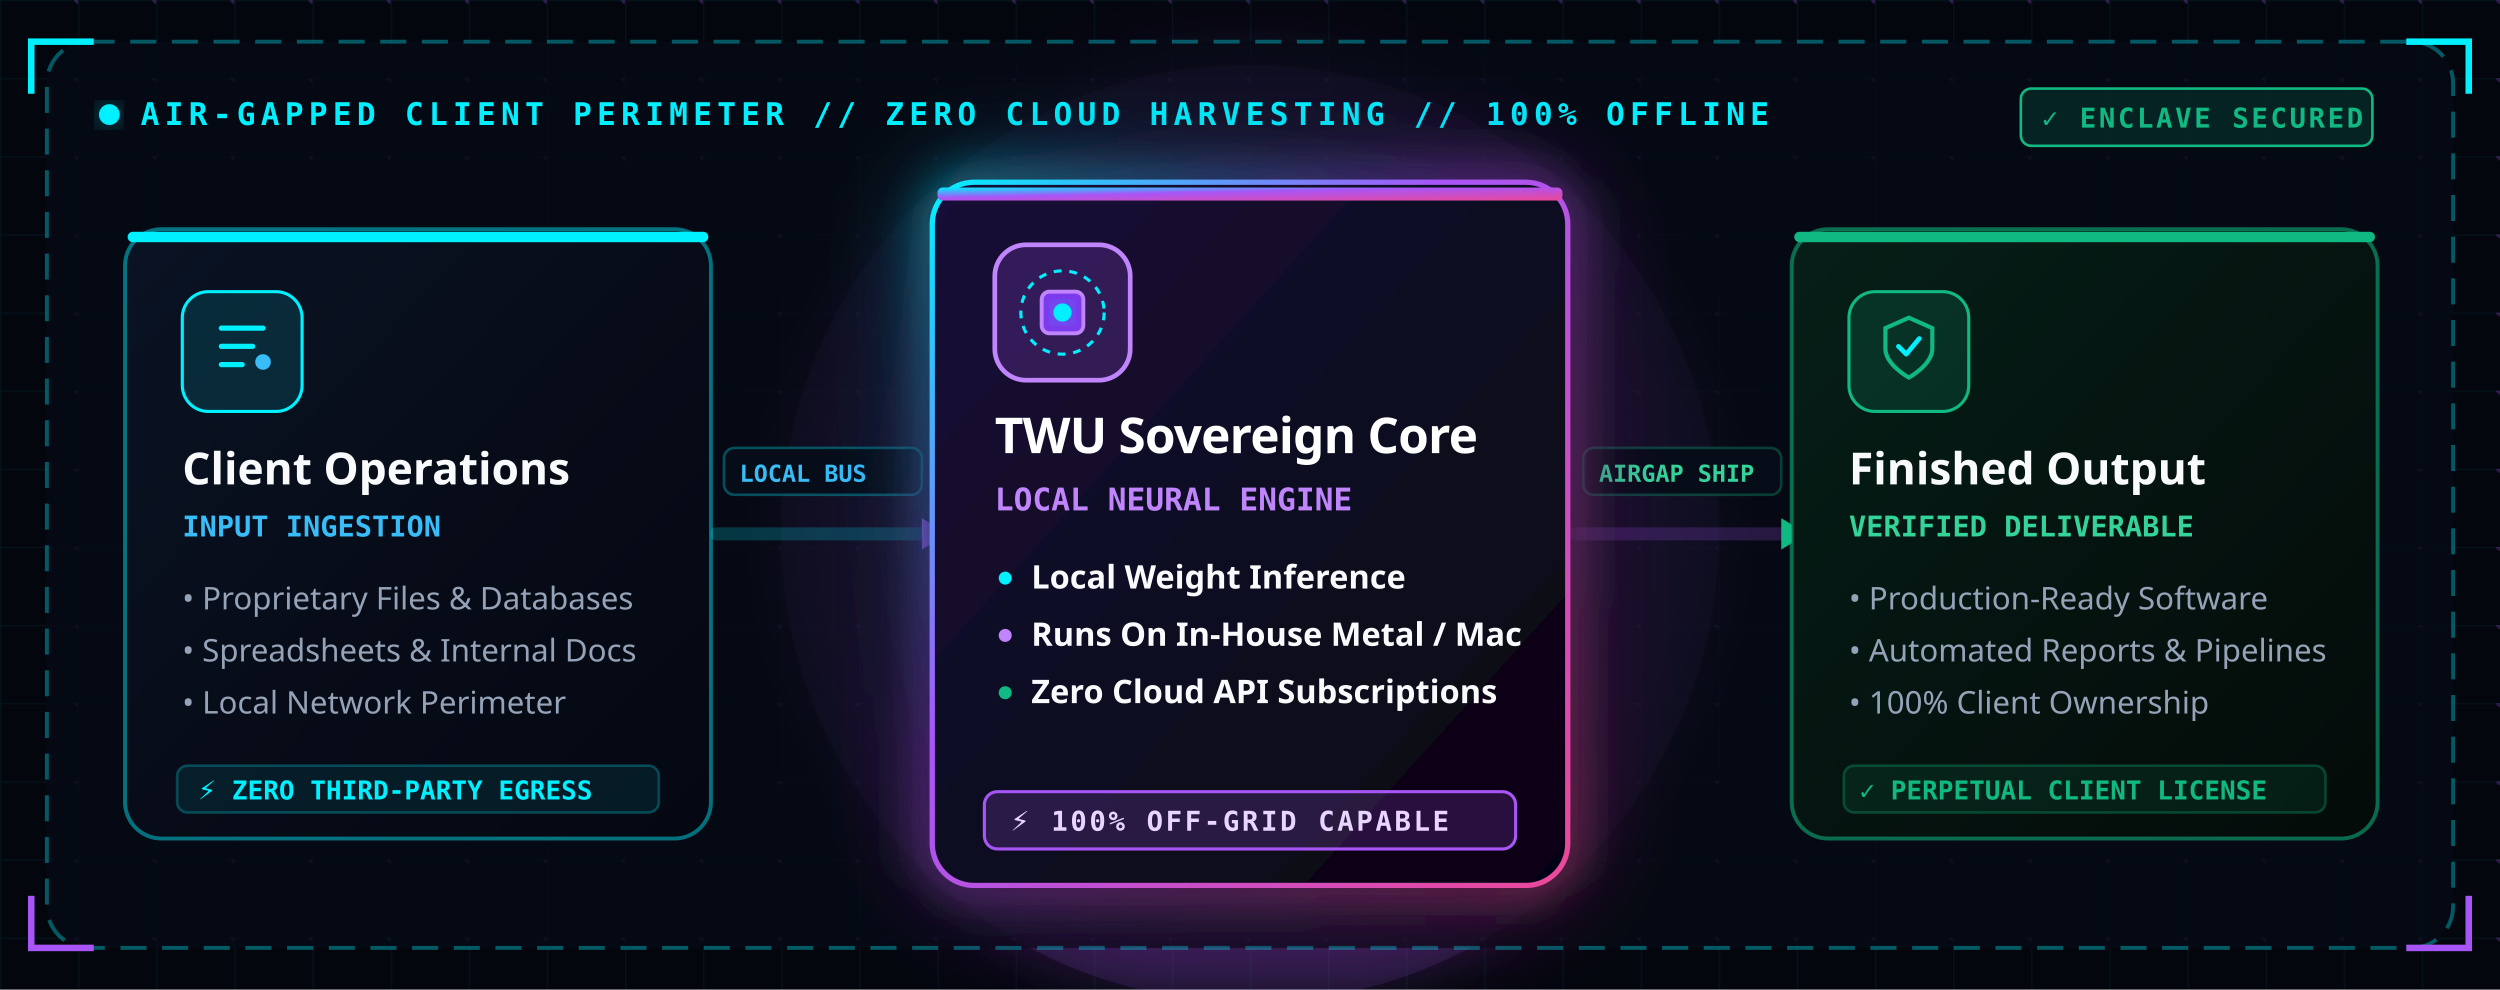
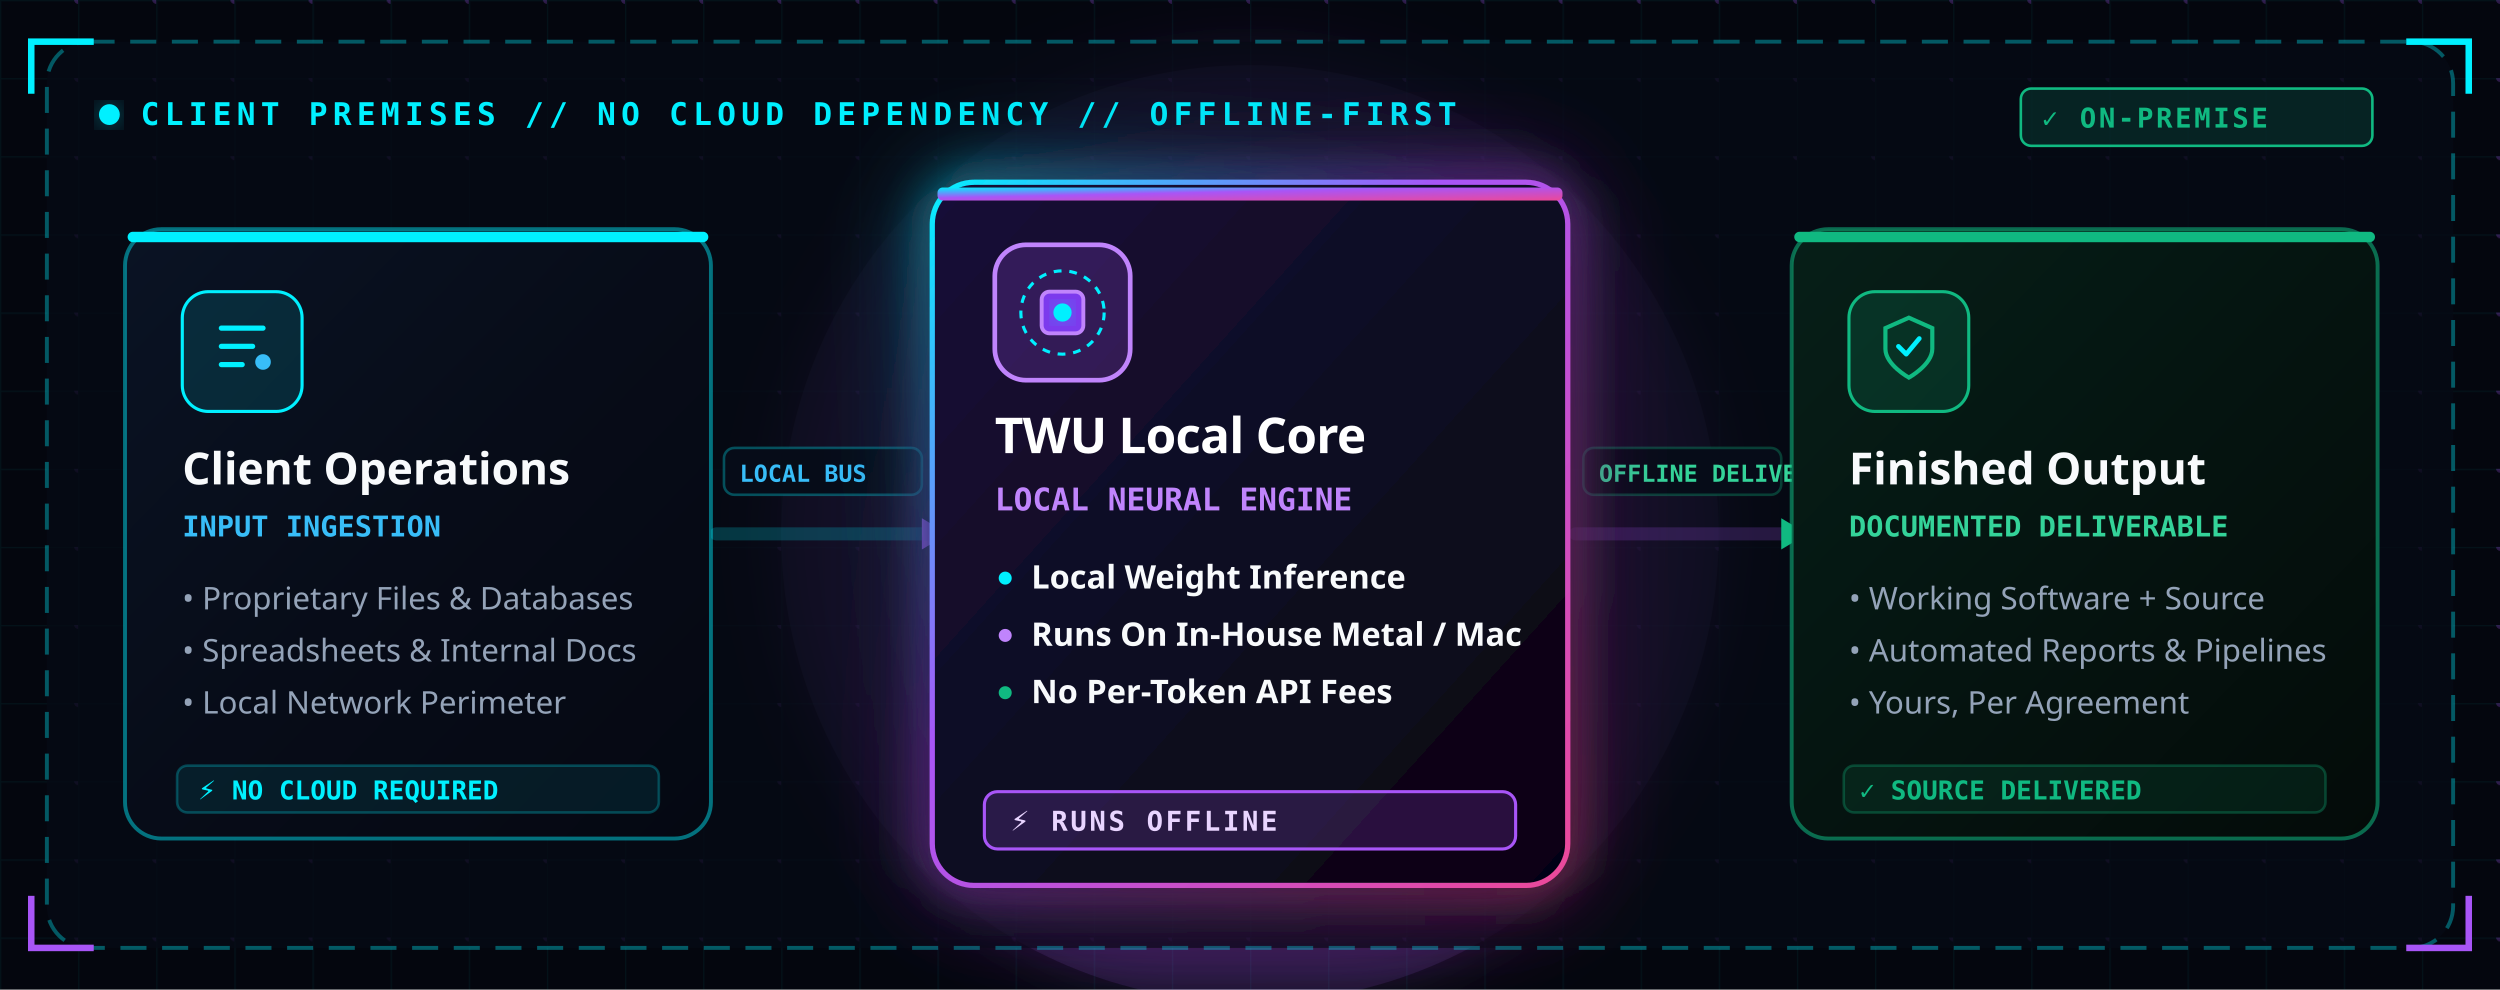
<svg xmlns="http://www.w3.org/2000/svg" viewBox="0 0 960 380" fill="none" class="architecture-svg">
  <defs>
    <pattern id="archGrid" width="30" height="30" patternUnits="userSpaceOnUse">
      <path d="M 30 0 L 0 0 0 30" fill="none" stroke="rgba(0, 240, 255, 0.05)" stroke-width="1" />
      <circle cx="30" cy="0" r="1.5" fill="rgba(168, 85, 247, 0.25)" />
    </pattern>
    <linearGradient id="clientCardGrad" x1="0%" y1="0%" x2="100%" y2="100%">
      <stop offset="0%" stop-color="#0a1324" />
      <stop offset="50%" stop-color="#070c18" />
      <stop offset="100%" stop-color="#050812" />
    </linearGradient>
    <linearGradient id="coreCardGrad" x1="0%" y1="0%" x2="100%" y2="100%">
      <stop offset="0%" stop-color="#190e38" />
      <stop offset="50%" stop-color="#0e0a22" />
      <stop offset="100%" stop-color="#060412" />
    </linearGradient>
    <linearGradient id="outputCardGrad" x1="0%" y1="0%" x2="100%" y2="100%">
      <stop offset="0%" stop-color="#061f18" />
      <stop offset="50%" stop-color="#051410" />
      <stop offset="100%" stop-color="#040b09" />
    </linearGradient>
    <linearGradient id="conduitIn" x1="0%" y1="0%" x2="100%" y2="0%">
      <stop offset="0%" stop-color="#00f0ff" />
      <stop offset="50%" stop-color="#38bdf8" />
      <stop offset="100%" stop-color="#a855f7" />
    </linearGradient>
    <linearGradient id="conduitOut" x1="0%" y1="0%" x2="100%" y2="0%">
      <stop offset="0%" stop-color="#a855f7" />
      <stop offset="50%" stop-color="#2dd4bf" />
      <stop offset="100%" stop-color="#10b981" />
    </linearGradient>
    <linearGradient id="borderCore" x1="0%" y1="0%" x2="100%" y2="100%">
      <stop offset="0%" stop-color="#00f0ff" />
      <stop offset="40%" stop-color="#a855f7" />
      <stop offset="100%" stop-color="#ec4899" />
    </linearGradient>
    <filter id="neonGlowViolet" x="-20%" y="-20%" width="140%" height="140%">
      <feGaussianBlur stdDeviation="8" result="blur1" />
      <feGaussianBlur stdDeviation="16" result="blur2" />
      <feMerge>
        <feMergeNode in="blur2" />
        <feMergeNode in="blur1" />
        <feMergeNode in="SourceGraphic" />
      </feMerge>
    </filter>
    <filter id="neonGlowCyan" x="-20%" y="-20%" width="140%" height="140%">
      <feGaussianBlur stdDeviation="6" result="blur" />
      <feMerge>
        <feMergeNode in="blur" />
        <feMergeNode in="SourceGraphic" />
      </feMerge>
    </filter>
  </defs>
  <style>
    .flow-dash {
      stroke-dasharray: 8 8;
      animation: flowAnim 1.6s linear infinite;
    }
    @keyframes flowAnim {
      from { stroke-dashoffset: 32; }
      to { stroke-dashoffset: 0; }
    }
    .pulse-glow {
      animation: pulseAnim 3s ease-in-out infinite alternate;
    }
    @keyframes pulseAnim {
      0% { opacity: 0.55; }
      100% { opacity: 1; filter: drop-shadow(0 0 12px rgba(168, 85, 247, 0.7)); }
    }
  </style>
  <rect width="960" height="380" fill="#04060e" />
  <rect width="960" height="380" fill="url(#archGrid)" />
  <circle cx="480" cy="205" r="180" fill="rgba(168, 85, 247, 0.12)" filter="url(#neonGlowViolet)" />
  <circle cx="480" cy="205" r="90" fill="rgba(0, 240, 255, 0.10)" />
  <rect x="18" y="16" width="924" height="348" rx="16" fill="rgba(6, 10, 20, 0.75)" stroke="rgba(0, 240, 255, 0.35)" stroke-width="1.5" stroke-dasharray="10 6" />
  <path d="M 12 36 L 12 16 L 36 16" fill="none" stroke="#00f0ff" stroke-width="2.5" />
  <path d="M 948 36 L 948 16 L 924 16" fill="none" stroke="#00f0ff" stroke-width="2.5" />
  <path d="M 12 344 L 12 364 L 36 364" fill="none" stroke="#a855f7" stroke-width="2.5" />
  <path d="M 948 344 L 948 364 L 924 364" fill="none" stroke="#a855f7" stroke-width="2.5" />
  <g transform="translate(36, 44)">
    <circle cx="6" cy="0" r="4" fill="#00f0ff" filter="url(#neonGlowCyan)" />
-     <text x="18" y="4" fill="#00f0ff" font-family="'JetBrains Mono', monospace" font-size="12" font-weight="700" letter-spacing="2">AIR-GAPPED CLIENT PERIMETER // ZERO CLOUD HARVESTING // 100% OFFLINE</text>
+     <text x="18" y="4" fill="#00f0ff" font-family="'JetBrains Mono', monospace" font-size="12" font-weight="700" letter-spacing="2">CLIENT PREMISES // NO CLOUD DEPENDENCY // OFFLINE-FIRST</text>
    <rect x="740" y="-10" width="135" height="22" rx="4" fill="rgba(16, 185, 129, 0.15)" stroke="#10b981" stroke-width="1" />
-     <text x="748" y="5" fill="#10b981" font-family="'JetBrains Mono', monospace" font-size="10.5" font-weight="600" letter-spacing="1">✓ ENCLAVE SECURED</text>
+     <text x="748" y="5" fill="#10b981" font-family="'JetBrains Mono', monospace" font-size="10.5" font-weight="600" letter-spacing="1">✓ ON-PREMISE</text>
  </g>
  <g>
    <path d="M 275 205 L 355 205" stroke="rgba(0, 240, 255, 0.2)" stroke-width="5" stroke-linecap="round" />
    <path d="M 275 205 L 355 205" stroke="url(#conduitIn)" stroke-width="3" stroke-linecap="round" class="flow-dash" />
    <polygon points="354,199 364,205 354,211" fill="#a855f7" />
    <rect x="278" y="172" width="76" height="18" rx="4" fill="#060c18" stroke="rgba(0, 240, 255, 0.3)" stroke-width="1" />
    <text x="284" y="185" fill="#38bdf8" font-family="'JetBrains Mono', monospace" font-size="9" font-weight="600">LOCAL BUS</text>
  </g>
  <g>
    <path d="M 605 205 L 685 205" stroke="rgba(168, 85, 247, 0.2)" stroke-width="5" stroke-linecap="round" />
    <path d="M 605 205 L 685 205" stroke="url(#conduitOut)" stroke-width="3" stroke-linecap="round" class="flow-dash" />
    <polygon points="684,199 694,205 684,211" fill="#10b981" />
    <rect x="608" y="172" width="76" height="18" rx="4" fill="#060c18" stroke="rgba(16, 185, 129, 0.3)" stroke-width="1" />
-     <text x="614" y="185" fill="#34d399" font-family="'JetBrains Mono', monospace" font-size="9" font-weight="600">AIRGAP SHIP</text>
+     <text x="614" y="185" fill="#34d399" font-family="'JetBrains Mono', monospace" font-size="9" font-weight="600">OFFLINE DELIVERY</text>
  </g>
  <g transform="translate(48, 88)">
    <rect width="225" height="234" rx="14" fill="url(#clientCardGrad)" stroke="rgba(0, 240, 255, 0.45)" stroke-width="1.5" />
    <rect x="1" y="1" width="223" height="4" rx="2" fill="#00f0ff" />
    <rect x="22" y="24" width="46" height="46" rx="10" fill="rgba(0, 240, 255, 0.12)" stroke="#00f0ff" stroke-width="1.2" />
    <path d="M 37 38 L 53 38 M 37 45 L 49 45 M 37 52 L 45 52" stroke="#00f0ff" stroke-width="2" stroke-linecap="round" />
    <circle cx="53" cy="51" r="3" fill="#38bdf8" />
    <text x="22" y="98" fill="#f8fafc" font-family="'Space Grotesk', sans-serif" font-size="17" font-weight="700">Client Operations</text>
    <text x="22" y="118" fill="#38bdf8" font-family="'JetBrains Mono', monospace" font-size="11" font-weight="600">INPUT INGESTION</text>
    <text x="22" y="146" fill="#94a3b8" font-family="'Plus Jakarta Sans', sans-serif" font-size="12" line-height="1.4">
      • Proprietary Files &amp; Databases
    </text>
    <text x="22" y="166" fill="#94a3b8" font-family="'Plus Jakarta Sans', sans-serif" font-size="12">
      • Spreadsheets &amp; Internal Docs
    </text>
    <text x="22" y="186" fill="#94a3b8" font-family="'Plus Jakarta Sans', sans-serif" font-size="12">
      • Local Network Perimeter
    </text>
    <rect x="20" y="206" width="185" height="18" rx="4" fill="rgba(0, 240, 255, 0.08)" stroke="rgba(0, 240, 255, 0.25)" stroke-width="1" />
-     <text x="28" y="219" fill="#00f0ff" font-family="'JetBrains Mono', monospace" font-size="10" font-weight="600">⚡ ZERO THIRD-PARTY EGRESS</text>
+     <text x="28" y="219" fill="#00f0ff" font-family="'JetBrains Mono', monospace" font-size="10" font-weight="600">⚡ NO CLOUD REQUIRED</text>
  </g>
  <g transform="translate(358, 70)" class="pulse-glow">
    <rect width="244" height="270" rx="16" fill="url(#coreCardGrad)" stroke="url(#borderCore)" stroke-width="2" filter="url(#neonGlowViolet)" />
    <rect x="2" y="2" width="240" height="5" rx="2" fill="url(#borderCore)" />
    <rect x="24" y="24" width="52" height="52" rx="12" fill="rgba(168, 85, 247, 0.2)" stroke="#c084fc" stroke-width="1.8" />
    <circle cx="50" cy="50" r="16" fill="none" stroke="#00f0ff" stroke-width="1.2" stroke-dasharray="3 3" />
    <rect x="42" y="42" width="16" height="16" rx="3" fill="#7c3aed" stroke="#c084fc" stroke-width="1.5" />
    <circle cx="50" cy="50" r="3.5" fill="#00f0ff" filter="url(#neonGlowCyan)" />
-     <text x="24" y="104" fill="#ffffff" font-family="'Space Grotesk', sans-serif" font-size="19" font-weight="800" letter-spacing="-0.3">TWU Sovereign Core</text>
+     <text x="24" y="104" fill="#ffffff" font-family="'Space Grotesk', sans-serif" font-size="19" font-weight="800" letter-spacing="-0.3">TWU Local Core</text>
    <text x="24" y="126" fill="#c084fc" font-family="'JetBrains Mono', monospace" font-size="12" font-weight="700">LOCAL NEURAL ENGINE</text>
    <g transform="translate(24, 142)">
      <circle cx="4" cy="10" r="2.5" fill="#00f0ff" />
      <text x="14" y="14" fill="#f8fafc" font-family="'Plus Jakarta Sans', sans-serif" font-size="12.5" font-weight="600">Local Weight Inference</text>
      <circle cx="4" cy="32" r="2.5" fill="#c084fc" />
      <text x="14" y="36" fill="#f8fafc" font-family="'Plus Jakarta Sans', sans-serif" font-size="12.5" font-weight="600">Runs On In-House Metal / Mac</text>
      <circle cx="4" cy="54" r="2.5" fill="#10b981" />
-       <text x="14" y="58" fill="#f8fafc" font-family="'Plus Jakarta Sans', sans-serif" font-size="12.5" font-weight="600">Zero Cloud API Subscriptions</text>
+       <text x="14" y="58" fill="#f8fafc" font-family="'Plus Jakarta Sans', sans-serif" font-size="12.5" font-weight="600">No Per-Token API Fees</text>
    </g>
    <rect x="20" y="234" width="204" height="22" rx="5" fill="rgba(168, 85, 247, 0.18)" stroke="#a855f7" stroke-width="1.2" />
-     <text x="30" y="249" fill="#e9d5ff" font-family="'JetBrains Mono', monospace" font-size="10.5" font-weight="700" letter-spacing="1">⚡ 100% OFF-GRID CAPABLE</text>
+     <text x="30" y="249" fill="#e9d5ff" font-family="'JetBrains Mono', monospace" font-size="10.5" font-weight="700" letter-spacing="1">⚡ RUNS OFFLINE</text>
  </g>
  <g transform="translate(688, 88)">
    <rect width="225" height="234" rx="14" fill="url(#outputCardGrad)" stroke="rgba(16, 185, 129, 0.55)" stroke-width="1.5" />
    <rect x="1" y="1" width="223" height="4" rx="2" fill="#10b981" />
    <rect x="22" y="24" width="46" height="46" rx="10" fill="rgba(16, 185, 129, 0.15)" stroke="#10b981" stroke-width="1.2" />
    <path d="M 45 34 L 54 38 V 46 C 54 52 45 57 45 57 C 45 57 36 52 36 46 V 38 Z" fill="none" stroke="#10b981" stroke-width="1.6" />
    <path d="M 41 45 L 44 48 L 49 42" stroke="#00f0ff" stroke-width="1.8" stroke-linecap="round" stroke-linejoin="round" />
    <text x="22" y="98" fill="#f8fafc" font-family="'Space Grotesk', sans-serif" font-size="17" font-weight="700">Finished Output</text>
-     <text x="22" y="118" fill="#34d399" font-family="'JetBrains Mono', monospace" font-size="11" font-weight="600">VERIFIED DELIVERABLE</text>
+     <text x="22" y="118" fill="#34d399" font-family="'JetBrains Mono', monospace" font-size="11" font-weight="600">DOCUMENTED DELIVERABLE</text>
    <text x="22" y="146" fill="#94a3b8" font-family="'Plus Jakarta Sans', sans-serif" font-size="12">
-       • Production-Ready Software
+       • Working Software + Source
    </text>
    <text x="22" y="166" fill="#94a3b8" font-family="'Plus Jakarta Sans', sans-serif" font-size="12">
      • Automated Reports &amp; Pipelines
    </text>
    <text x="22" y="186" fill="#94a3b8" font-family="'Plus Jakarta Sans', sans-serif" font-size="12">
-       • 100% Client Ownership
+       • Yours, Per Agreement
    </text>
    <rect x="20" y="206" width="185" height="18" rx="4" fill="rgba(16, 185, 129, 0.1)" stroke="rgba(16, 185, 129, 0.3)" stroke-width="1" />
-     <text x="26" y="219" fill="#10b981" font-family="'JetBrains Mono', monospace" font-size="10" font-weight="600">✓ PERPETUAL CLIENT LICENSE</text>
+     <text x="26" y="219" fill="#10b981" font-family="'JetBrains Mono', monospace" font-size="10" font-weight="600">✓ SOURCE DELIVERED</text>
  </g>
</svg>
